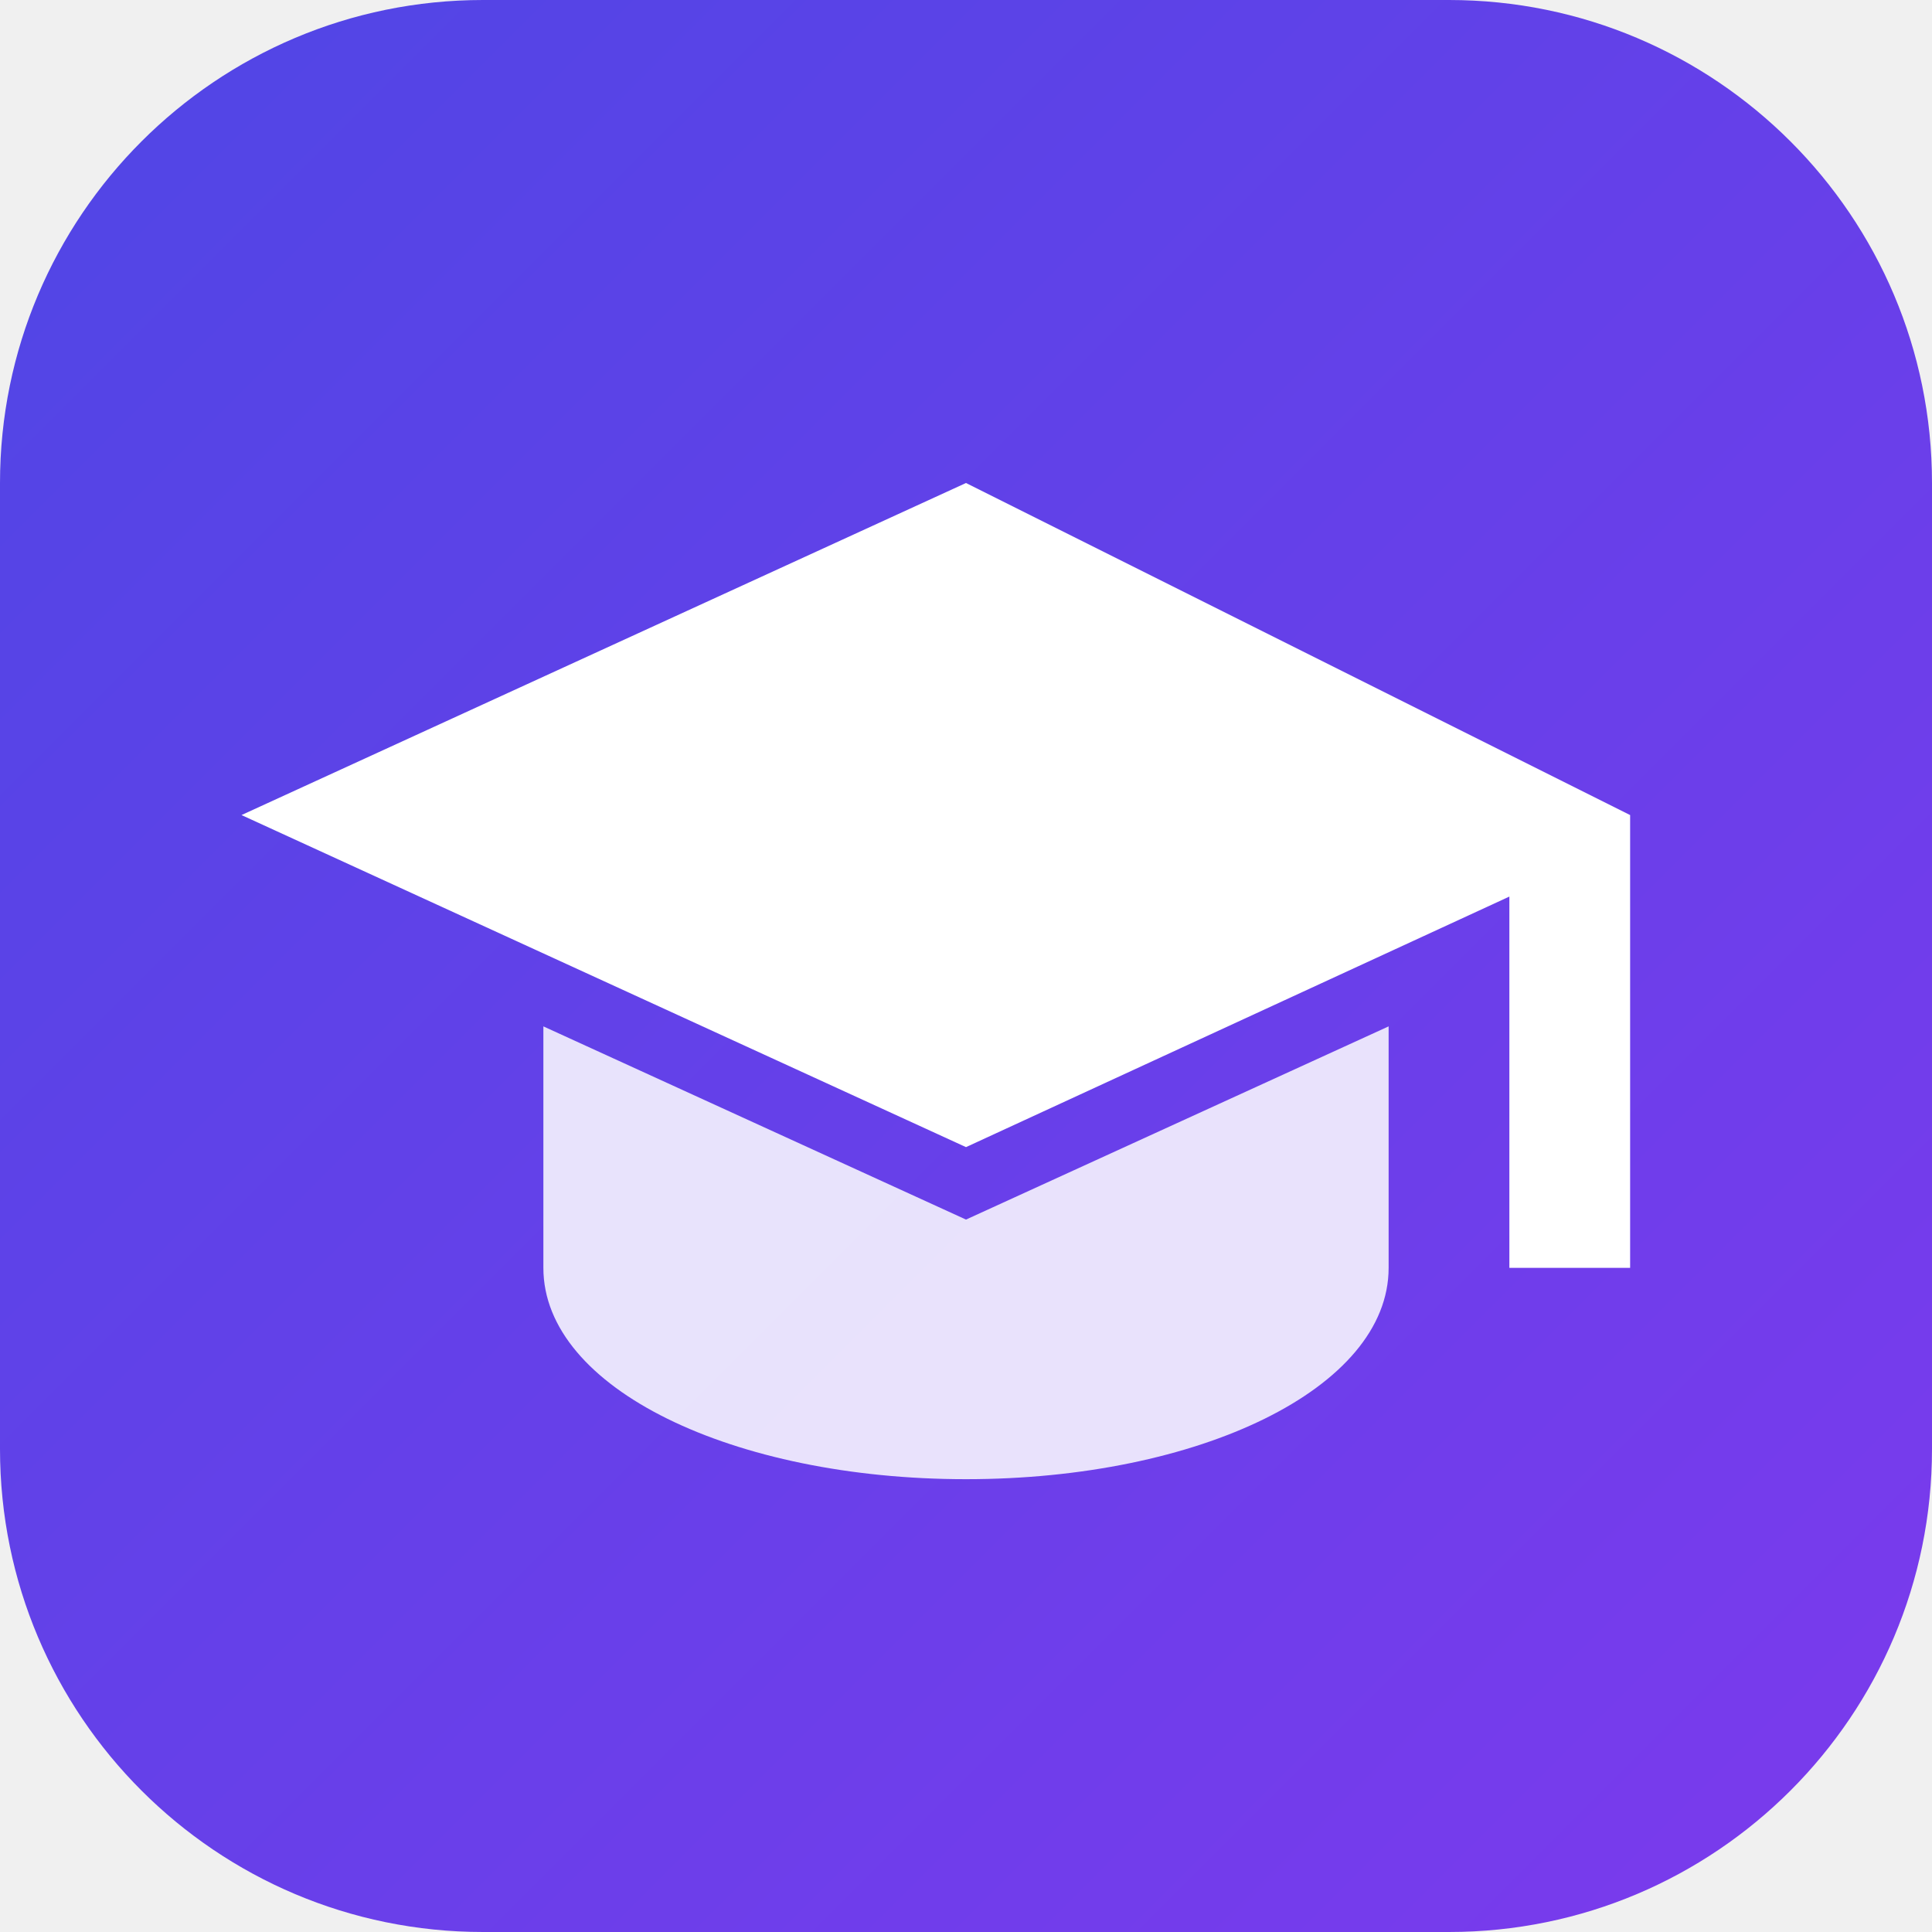
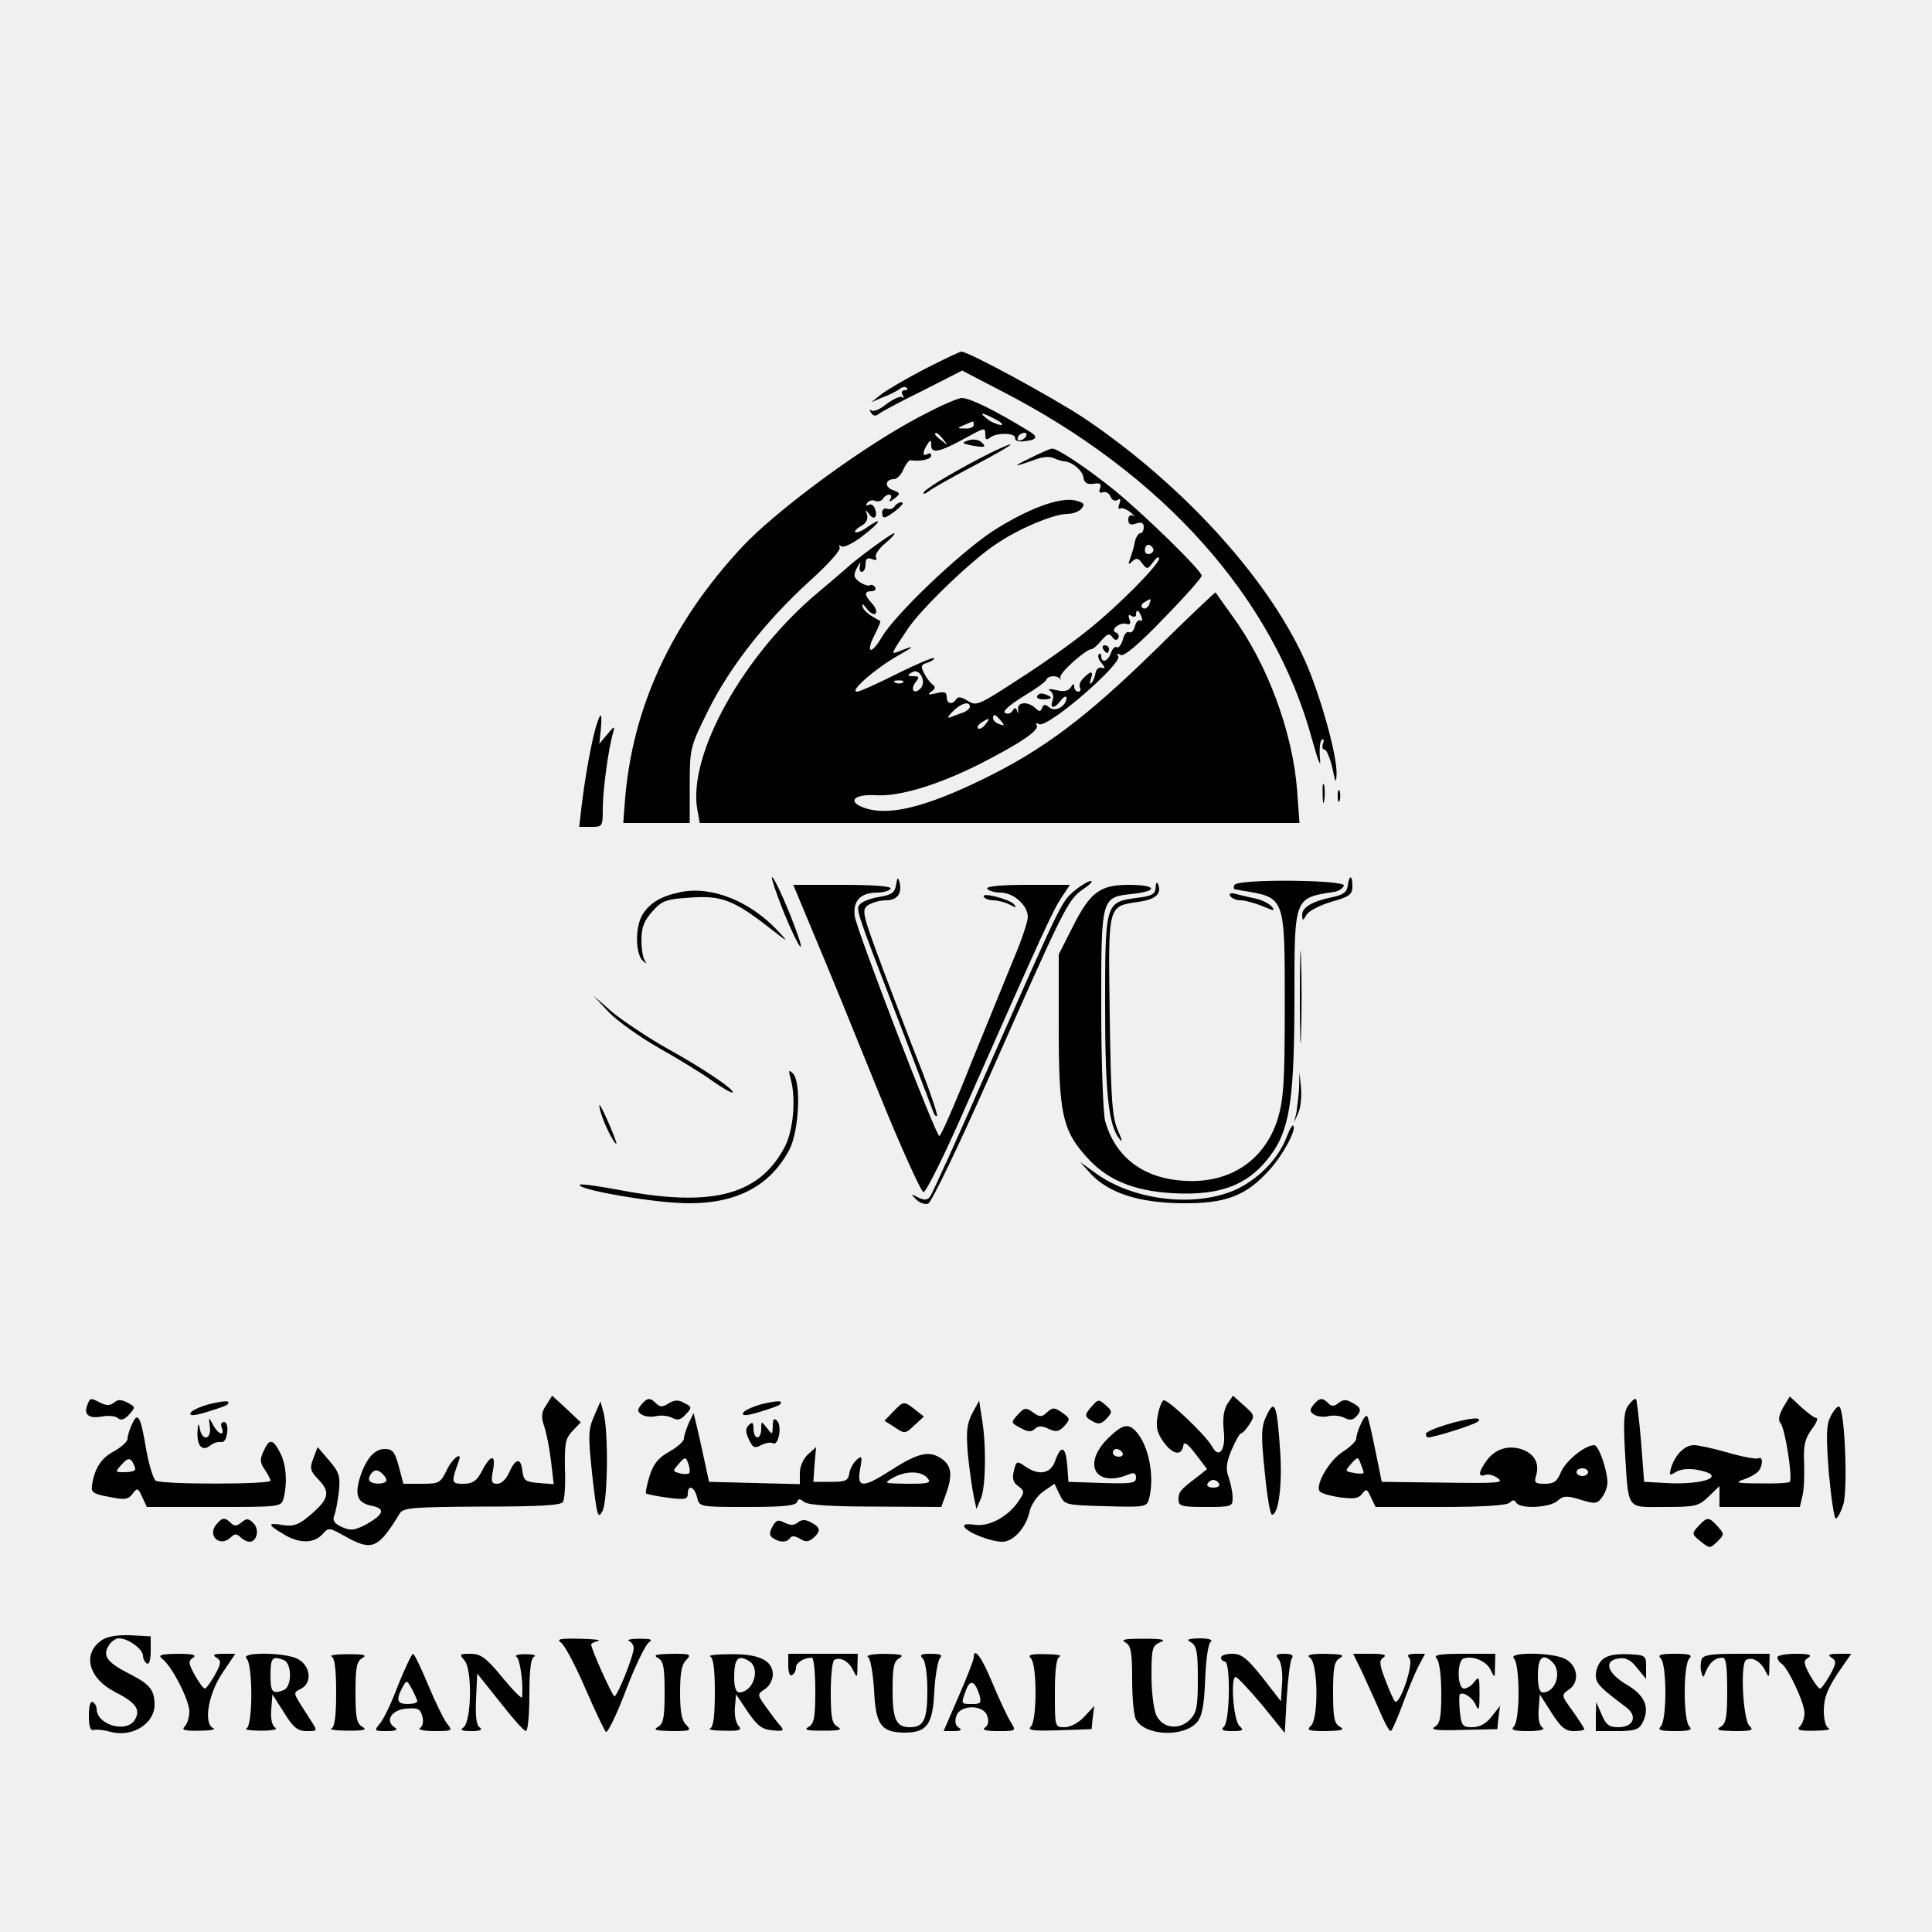
- <svg xmlns="http://www.w3.org/2000/svg" viewBox="0 0 64 64">
-   <defs>
-     <linearGradient id="g" x1="0" y1="0" x2="1" y2="1">
-       <stop offset="0" stop-color="#4f46e5" />
-       <stop offset="1" stop-color="#7c3aed" />
-     </linearGradient>
-   </defs>
-   <rect width="64" height="64" rx="16" fill="url(#g)" />
-   <path d="M32 16 8 27l24 11 18-8.3V42h4V27z" fill="#fff" />
-   <path d="M18 34v8c0 4 6.3 7 14 7s14-3 14-7v-8l-14 6.4z" fill="#fff" opacity=".85" />
+ <svg xmlns="http://www.w3.org/2000/svg" version="1.0" width="500pt" height="500pt" viewBox="0 0 500 500" preserveAspectRatio="xMidYMid meet">
+   <g transform="translate(0,500) scale(0.1,-0.1)" fill="#000000" stroke="none">
+     <path d="M2393 4045 c-48 -25 -99 -55 -113 -66 l-25 -20 30 13 c17 6 36 16 43 21 7 6 15 7 19 3 3 -3 1 -6 -6 -6 -7 0 -9 -5 -5 -12 4 -7 4 -10 -1 -6 -4 4 -22 -4 -40 -17 -17 -14 -35 -22 -40 -17 -5 4 -5 1 -1 -6 5 -8 12 -10 19 -4 7 6 58 33 115 61 l102 52 98 -51 c422 -216 709 -538 808 -905 16 -57 23 -74 20 -48 -2 24 0 45 5 49 5 3 6 -2 3 -10 -3 -9 -2 -16 4 -16 5 0 14 -21 20 -47 8 -39 10 -42 11 -17 2 45 -37 187 -75 279 -92 217 -318 468 -580 644 -79 52 -297 171 -316 171 -4 0 -46 -20 -95 -45z" />
+     <path d="M2348 3904 c-147 -83 -344 -231 -426 -318 -185 -198 -287 -419 -305 -663 l-4 -53 86 0 86 0 0 98 c0 95 1 99 47 192 56 113 148 231 263 336 47 42 82 81 78 87 -3 6 -1 7 5 3 6 -4 32 9 57 29 46 35 51 50 7 19 -13 -9 -26 -14 -29 -11 -2 3 5 10 16 16 13 7 18 18 15 29 -5 14 -4 14 5 2 12 -18 24 -9 15 14 -3 9 -11 13 -17 9 -6 -3 -7 -1 -3 5 4 6 13 9 20 6 8 -3 17 -1 21 5 3 6 11 11 16 11 6 0 7 -6 3 -12 -5 -8 -1 -7 10 1 17 14 17 15 -4 23 -22 8 -19 28 4 28 7 0 18 11 24 25 6 14 15 25 19 24 24 -4 53 2 53 12 0 5 -4 7 -10 4 -13 -8 -13 5 0 25 8 13 10 12 10 -3 0 -22 22 -17 88 19 51 28 52 29 52 8 0 -12 3 -14 13 -6 16 13 67 12 64 -2 -1 -6 9 -10 22 -8 34 3 39 11 16 25 -93 57 -154 86 -175 87 -14 0 -78 -30 -142 -66z m228 11 c16 -8 22 -15 14 -15 -8 1 -24 7 -34 15 -25 19 -16 19 20 0z m-56 -15 c0 -5 -10 -10 -22 -9 -22 0 -22 1 -3 9 11 5 21 9 23 9 1 1 2 -3 2 -9z m-79 -37 c13 -16 12 -17 -3 -4 -10 7 -18 15 -18 17 0 8 8 3 21 -13z m214 7 c-3 -5 -11 -10 -16 -10 -6 0 -7 5 -4 10 3 6 11 10 16 10 6 0 7 -4 4 -10z" />
+     <path d="M2505 3860 c-17 -6 -15 -8 10 -13 35 -6 40 -4 23 10 -7 6 -22 7 -33 3z" />
+     <path d="M2536 3814 c-82 -43 -146 -82 -146 -90 0 -4 6 -1 14 5 7 6 60 36 117 66 57 30 100 55 94 55 -5 0 -41 -16 -79 -36z" />
+     <path d="M2665 3814 c-48 -23 -43 -24 18 -2 15 6 35 7 45 2 9 -4 22 -8 27 -8 21 -2 46 -23 49 -42 2 -14 10 -18 26 -16 17 3 21 0 17 -12 -4 -10 -1 -13 7 -10 7 3 16 -2 20 -11 3 -9 11 -13 18 -9 8 5 9 2 5 -10 -4 -9 -3 -15 2 -12 4 3 17 -2 27 -10 10 -9 13 -13 7 -9 -8 4 -13 0 -13 -10 0 -12 6 -15 20 -10 14 5 20 2 20 -9 0 -9 -4 -16 -9 -16 -5 0 -11 -10 -14 -22 -2 -13 -8 -32 -12 -43 -6 -16 -5 -18 5 -8 11 10 16 9 26 -5 12 -16 14 -16 28 3 8 11 15 16 16 10 0 -16 -107 -124 -185 -186 -38 -31 -119 -89 -179 -127 -103 -67 -109 -70 -131 -56 -16 10 -25 12 -30 5 -10 -16 -25 -13 -25 5 0 13 -6 15 -27 10 -21 -5 -24 -4 -13 4 10 7 12 12 4 18 -6 4 -16 17 -22 29 -10 19 -9 23 9 28 11 4 18 9 16 12 -3 2 -46 -16 -96 -41 -50 -25 -96 -46 -103 -46 -21 0 44 57 102 91 50 28 51 31 3 12 -18 -7 -17 -5 28 62 35 51 160 172 224 215 59 41 150 79 186 80 15 0 32 6 38 14 10 12 6 15 -17 21 -42 9 -127 -24 -215 -81 -89 -60 -250 -214 -285 -273 -29 -49 -43 -41 -17 9 9 18 15 33 13 33 -27 14 -43 26 -46 38 -2 8 3 5 11 -6 8 -11 19 -17 23 -13 4 5 0 16 -9 26 -21 23 -21 32 -1 32 8 0 12 5 9 10 -4 6 -10 8 -14 5 -5 -2 -16 2 -27 9 -15 12 -16 17 -6 37 7 13 10 16 8 7 -3 -10 -1 -18 4 -18 6 0 10 9 10 20 0 14 5 18 17 13 10 -4 14 -2 10 4 -4 6 7 23 24 37 17 14 27 26 23 26 -7 0 -100 -68 -125 -92 -8 -7 -38 -33 -68 -58 -196 -162 -343 -425 -316 -567 l6 -33 776 0 776 0 -6 84 c-12 153 -77 329 -170 455 -22 31 -41 57 -41 58 -1 1 -72 -66 -157 -150 -177 -173 -287 -256 -444 -333 -154 -75 -248 -97 -310 -74 -43 16 -25 35 31 32 61 -4 160 26 268 80 104 53 157 88 149 101 -3 6 -1 7 6 3 20 -13 217 157 205 176 -5 7 -2 8 6 3 8 -5 45 25 111 94 55 56 99 106 99 111 0 13 -143 153 -223 219 -74 60 -151 111 -164 110 -5 0 -30 -11 -58 -25z m319 -233 c3 -5 0 -11 -7 -14 -8 -3 -14 1 -14 9 0 16 13 19 21 5z m-10 -146 c-4 -8 -11 -12 -16 -9 -6 4 -5 10 3 15 19 12 19 11 13 -6z m-20 -31 c3 -8 2 -13 -3 -10 -5 3 -11 -4 -14 -15 -3 -12 -10 -18 -15 -15 -6 3 -13 -6 -16 -19 -4 -14 -11 -23 -16 -20 -5 3 -11 -4 -15 -15 -7 -21 -25 -28 -25 -8 0 6 -3 8 -6 5 -4 -4 -1 -14 6 -22 11 -13 11 -16 1 -13 -8 2 -15 -5 -16 -15 -2 -11 -7 -22 -11 -25 -4 -4 -4 1 -1 11 8 21 0 22 -19 2 -9 -8 -12 -19 -9 -25 3 -5 1 -10 -4 -10 -6 0 -11 6 -11 13 0 9 -3 8 -9 -2 -6 -9 -18 -12 -37 -7 -18 4 -24 3 -16 -2 7 -5 10 -16 6 -25 -8 -22 5 -22 22 1 7 9 14 12 14 6 0 -21 -29 -38 -44 -25 -11 9 -15 9 -19 -1 -4 -10 -7 -11 -18 0 -20 18 -48 15 -44 -5 1 -10 0 -12 -2 -4 -4 11 -7 11 -13 1 -4 -7 -13 -9 -19 -5 -7 4 11 20 46 42 32 19 60 39 61 44 4 11 29 12 35 2 2 -5 2 -3 1 4 -3 11 66 73 81 73 4 0 15 10 26 23 15 17 20 19 28 8 5 -8 11 -9 15 -3 3 6 0 13 -6 15 -17 7 12 29 29 22 8 -2 10 2 6 12 -4 11 -2 14 5 9 7 -4 12 -2 12 3 0 16 7 13 14 -5z m-572 -186 c-17 -17 -27 -2 -12 17 10 12 9 15 -6 15 -16 0 -17 2 -4 10 20 13 39 -25 22 -42z m-45 16 c-3 -3 -12 -4 -19 -1 -8 3 -5 6 6 6 11 1 17 -2 13 -5z m173 -63 c0 -5 -8 -11 -17 -15 -10 -3 -25 -9 -33 -12 -9 -4 -8 1 5 14 21 22 45 29 45 13z m80 -36 c11 -13 10 -14 -4 -9 -9 3 -16 10 -16 15 0 13 6 11 20 -6z m-40 -10 c-7 -9 -15 -13 -19 -10 -3 3 1 10 9 15 21 14 24 12 10 -5z" />
+     <path d="M2855 3320 c3 -5 8 -10 11 -10 2 0 4 5 4 10 0 6 -5 10 -11 10 -5 0 -7 -4 -4 -10z" />
+     <path d="M2685 3200 c-4 -6 3 -10 14 -10 25 0 27 6 6 13 -8 4 -17 2 -20 -3z" />
+     <path d="M2315 3689 c-4 -6 -13 -8 -19 -6 -7 3 -13 -1 -13 -9 0 -19 7 -17 37 6 14 11 20 20 13 20 -6 0 -15 -5 -18 -11z" />
+     <path d="M1540 3111 c-12 -46 -26 -124 -35 -198 l-6 -53 31 0 c29 0 30 1 30 48 0 47 15 158 27 197 5 17 2 16 -15 -5 l-21 -25 4 38 c4 48 -1 47 -15 -2z" />
+     <path d="M3423 2945 c0 -22 2 -30 4 -17 2 12 2 30 0 40 -3 9 -5 -1 -4 -23z" />
+     <path d="M3462 2940 c0 -14 2 -19 5 -12 2 6 2 18 0 25 -3 6 -5 1 -5 -13z" />
+     <path d="M2028 2640 c20 -49 40 -90 44 -90 4 0 -10 40 -30 90 -20 49 -40 90 -44 90 -3 0 10 -40 30 -90z" />
+     <path d="M2319 2710 c-3 -20 -12 -26 -42 -31 -21 -3 -43 -11 -50 -18 -13 -13 -16 -5 98 -301 45 -118 85 -224 89 -234 3 -10 8 -17 11 -14 2 2 -14 51 -36 109 -23 57 -68 176 -101 263 -56 150 -59 161 -42 173 10 7 31 13 46 13 30 0 43 17 36 47 -4 14 -6 12 -9 -7z" />
+     <path d="M3488 2708 c-2 -17 -12 -24 -41 -30 -52 -11 -77 -26 -77 -46 1 -16 1 -16 11 0 5 10 34 25 64 34 47 13 55 19 55 40 0 30 -8 31 -12 2z" />
+     <path d="M2781 2695 c-35 -30 -32 -25 -222 -455 -78 -179 -147 -331 -152 -337 -7 -9 -14 -10 -31 -2 -19 10 -20 10 -5 -5 8 -9 23 -14 31 -11 9 4 78 147 158 328 193 436 203 458 242 485 18 12 28 22 21 22 -6 0 -25 -11 -42 -25z" />
+     <path d="M2991 2704 c-1 -18 -9 -23 -51 -28 -79 -11 -80 -13 -80 -278 0 -227 9 -309 36 -344 10 -13 9 -7 -3 21 -15 33 -18 82 -21 296 -4 290 -6 283 74 295 45 6 61 21 51 46 -3 7 -6 3 -6 -8z" />
+     <path d="M3195 2710 c-3 -5 -3 -11 2 -12 4 0 13 -2 18 -3 111 -18 110 -14 110 -294 0 -201 -3 -245 -18 -296 -36 -115 -135 -175 -263 -159 -94 11 -160 66 -184 153 -5 20 -10 151 -10 292 0 292 -1 287 85 296 65 8 56 23 -14 23 -75 0 -100 -19 -146 -111 l-35 -69 0 -188 c0 -220 9 -266 70 -334 53 -61 122 -90 225 -96 130 -7 203 24 261 109 43 65 54 147 54 403 0 255 -1 252 104 268 11 2 21 9 24 16 5 15 -273 18 -283 2z" />
+     <path d="M2108 2578 c31 -73 104 -252 163 -398 59 -146 113 -265 119 -265 7 0 57 101 111 225 200 452 224 504 246 537 l22 33 -110 0 c-71 0 -108 -4 -104 -10 3 -5 19 -10 34 -10 34 0 71 -33 71 -63 0 -12 -16 -60 -36 -107 -19 -47 -69 -169 -111 -272 -41 -104 -78 -188 -82 -188 -9 0 -213 530 -219 569 -5 40 15 61 59 61 15 0 31 5 34 10 4 6 -39 10 -123 10 l-129 0 55 -132z" />
+     <path d="M1760 2691 c-48 -10 -77 -27 -96 -56 -21 -32 -20 -104 0 -122 9 -7 11 -8 6 -1 -6 7 -10 31 -10 55 0 33 7 50 28 74 25 28 35 32 98 36 80 6 113 -6 205 -78 50 -39 52 -40 22 -8 -73 78 -173 117 -253 100z" />
+     <path d="M2546 2679 c3 -5 14 -9 25 -9 11 0 30 -5 42 -11 17 -9 19 -9 11 1 -14 14 -86 32 -78 19z" />
+     <path d="M3184 2681 c4 -6 16 -11 27 -11 11 0 36 -7 56 -15 30 -13 34 -13 24 -1 -7 8 -27 18 -44 21 -18 4 -40 9 -51 12 -12 3 -16 1 -12 -6z" />
+     <path d="M3364 2420 c0 -107 2 -151 3 -97 2 53 2 141 0 195 -1 53 -3 9 -3 -98z" />
+     <path d="M1575 2381 c22 -23 81 -65 130 -93 50 -28 112 -66 138 -85 27 -19 51 -33 53 -30 6 6 -74 61 -172 115 -49 28 -112 70 -140 93 l-49 43 40 -43z" />
+     <path d="M2047 2205 c13 -50 6 -129 -15 -171 -65 -126 -186 -159 -422 -115 -58 11 -107 18 -109 15 -13 -12 200 -49 284 -48 123 0 209 46 258 139 25 48 31 175 9 197 -11 11 -12 8 -5 -17z" />
+     <path d="M3362 2185 c-1 -22 -5 -51 -7 -65 l-6 -25 11 25 c6 13 9 42 7 65 l-4 40 -1 -40z" />
+     <path d="M1555 2120 c9 -30 34 -80 40 -80 4 0 -35 92 -43 100 -2 3 -1 -6 3 -20z" />
+     <path d="M3332 2063 c-20 -57 -70 -110 -128 -139 -103 -50 -266 -33 -366 38 l-43 31 29 -32 c47 -49 124 -74 236 -75 112 -1 165 19 225 86 35 38 71 105 62 115 -3 2 -9 -9 -15 -24z" />
+     <path d="M1414 1364 c-13 -19 -14 -30 -6 -54 6 -17 14 -57 18 -91 l7 -60 -39 3 c-34 3 -39 6 -42 31 -4 35 -17 34 -34 -3 -7 -17 -20 -30 -31 -30 -15 0 -17 5 -11 36 8 43 -7 40 -31 -7 -12 -22 -22 -29 -46 -29 -31 0 -32 3 -12 58 11 28 -16 9 -31 -23 -16 -33 -20 -35 -64 -35 l-48 0 -12 45 c-10 38 -16 45 -37 45 -27 0 -50 -28 -65 -79 -12 -43 -3 -61 32 -68 36 -7 32 -22 -14 -48 -31 -16 -40 -17 -63 -7 -20 9 -25 17 -20 30 4 9 9 37 12 62 4 39 1 50 -25 80 l-30 35 -11 -29 c-10 -26 -9 -32 15 -57 30 -32 25 -50 -28 -94 -25 -21 -39 -26 -65 -22 -41 7 -42 2 0 -23 40 -25 79 -25 101 -1 17 19 18 18 61 -6 68 -38 84 -31 140 61 9 14 36 16 212 17 146 0 205 3 210 12 4 7 7 46 5 86 -1 64 1 78 19 97 l22 23 -37 35 -37 34 -15 -24z m-414 -195 c0 -10 -34 -12 -43 -2 -4 3 -2 12 4 20 9 10 15 10 25 2 8 -6 14 -15 14 -20z" />
+     <path d="M3176 1366 c-9 -15 -12 -37 -9 -68 6 -50 -12 -75 -30 -42 -16 30 -117 125 -126 120 -5 -3 -12 -22 -15 -41 -5 -27 -2 -42 14 -65 24 -34 47 -39 52 -13 2 14 10 9 33 -21 l29 -38 -24 -19 c-46 -35 -50 -40 -50 -59 0 -18 7 -20 70 -20 68 0 70 1 70 24 0 14 -5 37 -10 52 -8 21 -7 37 7 71 10 23 21 43 24 43 4 0 14 11 22 23 15 23 14 25 -13 49 l-29 26 -15 -22z m-21 -206 c3 -5 -3 -10 -15 -10 -12 0 -18 5 -15 10 3 6 10 10 15 10 5 0 12 -4 15 -10z" />
+     <path d="M4615 1358 c-11 -20 -14 -33 -7 -41 12 -14 32 -144 24 -152 -3 -3 -37 -5 -76 -4 -63 0 -68 2 -41 11 17 6 33 16 37 22 11 15 10 38 -1 32 -4 -3 -39 3 -77 14 -38 11 -78 20 -90 20 -24 0 -48 -24 -59 -58 -6 -21 -5 -22 13 -11 12 7 33 9 55 5 80 -15 19 -40 -83 -34 l-55 3 -8 105 c-5 58 -11 107 -13 109 -2 3 -11 -4 -19 -15 -12 -15 -14 -38 -10 -114 10 -162 2 -150 103 -150 80 0 88 2 114 27 l28 27 0 -27 0 -27 104 0 104 0 7 30 c4 16 5 54 4 85 -2 44 2 61 19 85 13 17 18 30 13 30 -5 0 -22 13 -39 28 l-30 28 -17 -28z" />
+     <path d="M226 1364 c-10 -25 4 -36 37 -30 16 3 35 2 42 -4 8 -7 17 -4 29 9 17 19 17 20 -4 31 -16 8 -25 9 -35 0 -10 -8 -19 -8 -34 -1 -26 14 -28 14 -35 -5z" />
+     <path d="M541 1366 c-25 -7 -46 -17 -48 -23 -3 -8 10 -7 43 3 26 8 50 16 52 19 11 11 -5 11 -47 1z" />
+     <path d="M1659 1364 c-10 -13 -10 -17 2 -25 8 -5 24 -7 37 -4 12 3 31 1 41 -4 14 -8 23 -6 36 9 16 17 16 19 -4 29 -15 9 -26 8 -41 -1 -15 -10 -22 -10 -32 0 -16 16 -23 15 -39 -4z" />
+     <path d="M1971 1366 c-25 -7 -46 -17 -48 -23 -3 -8 10 -7 43 3 26 8 50 16 52 19 11 11 -5 11 -47 1z" />
+     <path d="M2827 1362 c-22 -24 -21 -29 2 -41 14 -8 22 -6 35 8 15 16 15 19 -2 34 -18 16 -20 16 -35 -1z" />
+     <path d="M3399 1364 c-10 -13 -10 -17 2 -25 8 -5 24 -7 37 -4 12 3 31 1 41 -4 12 -7 22 -6 29 1 17 17 15 26 -9 38 -15 9 -24 8 -35 -1 -11 -9 -18 -9 -26 -1 -16 16 -23 15 -39 -4z" />
+     <path d="M1537 1334 c-15 -35 -15 -50 -4 -154 12 -103 14 -113 26 -91 14 25 16 205 3 255 l-8 29 -17 -39z" />
+     <path d="M2311 1346 l-22 -23 27 -17 c25 -17 27 -17 50 5 l25 23 -23 18 c-29 23 -30 22 -57 -6z" />
+     <path d="M2516 1342 c-14 -28 -16 -47 -11 -107 4 -40 11 -88 15 -107 l7 -33 12 28 c12 31 14 137 2 207 l-7 45 -18 -33z" />
+     <path d="M3278 1337 c-14 -29 -15 -48 -5 -145 6 -62 14 -112 19 -112 17 0 27 79 21 165 -8 120 -14 136 -35 92z" />
+     <path d="M2635 1340 c-20 -22 -20 -22 11 -38 15 -8 24 -8 32 0 8 8 18 9 36 0 20 -9 27 -7 41 8 15 17 15 19 -6 34 -20 14 -25 14 -39 1 -14 -13 -19 -13 -37 0 -18 13 -22 12 -38 -5z" />
+     <path d="M4737 1333 c-11 -22 -11 -52 -4 -145 6 -65 14 -118 18 -118 4 0 13 16 19 35 13 39 4 255 -11 255 -5 0 -15 -12 -22 -27z" />
+     <path d="M342 1315 c-7 -14 -12 -32 -12 -39 0 -7 -16 -21 -35 -32 -33 -17 -51 -45 -57 -89 -3 -17 5 -22 45 -29 40 -8 49 -7 60 8 12 16 14 16 25 -8 l12 -26 174 0 c172 0 174 0 180 23 10 39 7 87 -9 117 -19 37 -28 38 -43 4 -10 -20 -9 -30 3 -47 8 -12 15 -25 15 -29 0 -10 -281 -10 -297 0 -6 4 -17 39 -24 77 -15 90 -22 103 -37 70z m8 -117 c0 -5 -12 -8 -27 -8 -26 0 -26 0 -8 20 14 16 20 17 27 8 4 -7 8 -16 8 -20z" />
+     <path d="M1782 1316 c-6 -15 -12 -32 -12 -39 0 -7 -17 -22 -38 -34 -29 -16 -41 -32 -51 -63 -7 -23 -11 -43 -9 -45 2 -2 27 -7 56 -11 44 -6 52 -4 52 10 0 25 17 19 24 -9 6 -25 6 -25 130 -25 91 0 125 3 129 13 3 9 7 9 18 0 10 -8 69 -12 185 -12 l170 -1 12 33 c18 50 15 75 -13 93 -31 21 -61 13 -131 -32 -72 -46 -87 -45 -78 4 6 33 5 36 -9 24 -9 -8 -17 -23 -19 -35 -3 -19 -9 -22 -48 -22 l-45 0 3 45 4 45 -21 -19 c-12 -11 -21 -31 -21 -48 l0 -29 -117 3 -118 3 -13 60 c-7 33 -16 73 -20 89 l-7 29 -13 -27z m2 -128 c-2 -3 -13 -4 -24 -1 -20 5 -20 6 -3 25 16 18 18 18 24 1 4 -10 5 -21 3 -25z m616 -13 c11 -13 4 -15 -51 -15 -61 1 -63 1 -39 15 33 19 74 19 90 0z" />
+     <path d="M3522 1315 c-7 -14 -12 -31 -12 -38 0 -7 -16 -22 -36 -35 -34 -22 -70 -84 -59 -101 2 -5 26 -12 52 -16 37 -5 49 -3 58 9 11 14 13 13 23 -9 l12 -25 168 0 c108 0 172 4 179 11 8 8 13 8 17 0 11 -17 87 -13 107 5 15 13 23 14 59 3 38 -12 44 -11 56 6 8 10 14 28 14 38 0 33 -23 97 -34 97 -24 0 -73 -40 -86 -69 -10 -25 -18 -31 -42 -31 -25 0 -28 3 -23 20 10 32 -3 57 -36 69 -36 12 -71 1 -93 -31 -20 -28 -21 -42 -2 -35 8 3 22 -1 33 -9 16 -12 -2 -13 -142 -11 l-159 2 -17 83 c-9 45 -18 85 -21 87 -3 3 -10 -6 -16 -20z m7 -126 c1 -3 -10 -4 -24 -1 -25 4 -25 5 -8 24 16 18 18 18 24 1 4 -10 8 -21 8 -24z m581 1 c0 -5 -7 -10 -15 -10 -8 0 -15 5 -15 10 0 6 7 10 15 10 8 0 15 -4 15 -10z" />
+     <path d="M543 1308 c5 -34 -20 -39 -26 -5 -3 16 -5 14 -6 -10 -1 -36 13 -50 33 -34 8 7 20 10 27 9 9 -2 15 8 17 25 2 16 -2 27 -8 27 -7 0 -10 -7 -6 -15 9 -24 -10 -17 -23 8 -11 21 -11 21 -8 -5z" />
+     <path d="M2000 1310 c-1 -24 -1 -24 -15 -6 -15 19 -15 19 -15 -2 0 -12 -4 -22 -10 -22 -5 0 -10 10 -10 22 0 17 -3 19 -12 10 -9 -9 -9 -18 0 -37 10 -22 15 -24 32 -15 11 6 25 8 30 5 14 -9 25 44 11 58 -8 8 -11 5 -11 -13z" />
+     <path d="M3743 1313 c-29 -9 -53 -19 -53 -24 0 -5 3 -9 6 -9 16 0 120 33 129 41 14 13 -22 10 -82 -8z" />
+     <path d="M2872 1282 c-74 -69 -39 -135 51 -97 12 5 17 2 17 -9 0 -15 -12 -16 -87 -14 l-88 3 -3 43 c-4 49 -16 54 -31 12 -11 -34 -42 -40 -78 -15 -21 15 -23 14 -29 -11 -5 -20 -2 -31 11 -40 17 -13 17 -15 1 -39 -27 -40 -76 -67 -114 -61 -21 3 -30 1 -26 -6 9 -15 69 -38 98 -38 29 0 62 37 71 80 4 16 19 39 35 50 l29 20 13 -27 c13 -28 14 -28 119 -31 104 -3 107 -2 113 20 14 55 0 134 -32 171 -21 24 -35 22 -70 -11z m33 -42 c3 -5 -1 -10 -9 -10 -9 0 -16 5 -16 10 0 6 4 10 9 10 6 0 13 -4 16 -10z" />
+     <path d="M560 1055 c-25 -30 10 -61 38 -33 9 9 15 9 24 0 7 -7 17 -12 24 -12 19 0 26 32 10 48 -13 13 -18 13 -31 2 -12 -10 -19 -10 -27 -2 -16 16 -23 15 -38 -3z" />
+     <path d="M1999 1049 c-9 -17 -8 -23 2 -30 19 -12 36 -11 44 1 4 6 13 5 25 -2 14 -9 22 -9 34 1 21 18 20 28 -5 41 -15 8 -24 8 -34 0 -10 -8 -19 -8 -34 -1 -17 9 -22 8 -32 -10z" />
+     <path d="M4395 1050 c-17 -19 -17 -20 6 -39 24 -19 24 -19 43 -1 19 19 19 20 1 40 -23 25 -27 25 -50 0z" />
+     <path d="M263 755 c-51 -35 -34 -99 35 -134 53 -27 66 -45 52 -70 -20 -38 -100 -16 -100 27 0 6 -4 14 -10 17 -6 4 -10 -10 -10 -35 0 -29 4 -40 13 -37 6 2 26 0 43 -5 55 -15 113 20 114 69 0 38 -11 53 -59 78 -62 31 -76 48 -61 74 6 12 19 21 28 21 24 0 62 -28 62 -45 0 -8 5 -17 10 -20 6 -4 10 9 10 32 l0 38 -53 3 c-34 1 -60 -3 -74 -13z" />
+     <path d="M1453 748 c9 -7 37 -60 62 -118 25 -58 49 -108 53 -112 4 -4 28 44 52 108 24 63 51 119 60 124 11 7 3 9 -25 9 -22 0 -34 -3 -27 -6 6 -2 12 -11 12 -18 0 -20 -42 -125 -50 -125 -5 0 -60 122 -60 134 0 3 8 7 18 9 9 3 -12 5 -47 6 -54 1 -62 -1 -48 -11z" />
+     <path d="M2913 749 c14 -8 17 -25 17 -95 0 -47 4 -94 10 -104 22 -42 122 -47 157 -8 14 16 19 41 22 112 2 53 8 94 15 98 6 4 -7 8 -29 8 -32 -1 -36 -3 -22 -11 14 -8 17 -25 17 -94 0 -72 -3 -88 -21 -106 -27 -27 -70 -22 -86 11 -7 14 -13 60 -13 103 0 71 2 78 23 87 16 6 6 9 -43 9 -49 0 -61 -2 -47 -10z" />
+     <path d="M420 707 c25 -19 70 -107 70 -136 0 -15 -5 -32 -12 -39 -9 -9 -1 -12 38 -11 27 0 43 3 37 6 -27 10 -15 86 21 141 l35 52 -32 0 c-24 0 -28 -3 -17 -10 13 -8 13 -14 -4 -45 -11 -19 -22 -35 -26 -35 -4 0 -15 16 -26 35 -17 31 -17 37 -4 45 10 7 -2 10 -40 10 -45 -1 -52 -3 -40 -13z" />
+     <path d="M638 708 c17 -17 16 -175 0 -181 -7 -3 10 -6 37 -6 30 0 45 3 37 8 -8 5 -12 23 -10 47 l3 39 30 -47 c24 -39 35 -48 59 -48 28 0 28 0 12 25 -52 81 -49 72 -26 85 29 16 23 60 -10 77 -34 17 -149 18 -132 1z m96 -4 c22 -8 22 -70 0 -78 -29 -11 -34 -6 -34 39 0 45 5 50 34 39z" />
+     <path d="M858 713 c8 -3 12 -32 12 -93 0 -61 -4 -90 -12 -93 -7 -3 12 -6 42 -6 42 0 51 2 38 10 -15 8 -18 24 -18 89 0 65 3 81 18 89 13 8 4 10 -38 10 -30 0 -49 -3 -42 -6z" />
+     <path d="M1030 638 c-17 -46 -39 -91 -48 -100 -14 -17 -13 -18 19 -18 23 0 30 3 21 9 -27 17 -9 46 29 49 31 3 37 -1 42 -20 4 -13 1 -26 -6 -30 -7 -4 10 -8 37 -8 46 0 48 1 34 18 -8 9 -30 54 -49 99 -19 46 -37 83 -40 83 -3 0 -21 -37 -39 -82z m50 -40 c0 -5 -11 -8 -25 -8 -27 0 -31 10 -14 42 11 21 12 21 25 -3 7 -13 13 -27 14 -31z" />
+     <path d="M1202 703 c21 -24 18 -160 -3 -174 -10 -6 -3 -9 21 -9 22 0 30 3 22 9 -9 5 -12 28 -10 74 l3 66 59 -74 c32 -41 62 -75 67 -75 5 0 9 42 9 94 0 66 4 96 13 99 6 3 -4 6 -23 6 -19 0 -30 -3 -23 -7 9 -6 18 -71 14 -105 -1 -4 -24 19 -51 52 -42 51 -56 61 -82 61 -29 0 -30 -1 -16 -17z" />
+     <path d="M1703 709 c14 -8 17 -24 17 -89 0 -65 -3 -81 -17 -89 -14 -8 -6 -10 35 -11 49 0 52 1 38 16 -12 11 -16 35 -16 84 0 49 4 73 16 84 14 15 11 16 -38 16 -41 -1 -49 -3 -35 -11z" />
+     <path d="M1838 713 c8 -3 12 -32 12 -93 0 -61 -4 -90 -12 -93 -7 -3 9 -6 36 -6 41 -1 47 1 37 13 -7 8 -11 30 -9 48 l3 33 30 -45 c25 -36 37 -46 64 -48 27 -3 31 -1 22 10 -7 7 -23 29 -37 48 -25 35 -25 35 -4 49 11 7 20 24 20 37 0 37 -36 54 -110 53 -36 0 -59 -3 -52 -6z m101 -12 c30 -19 11 -80 -26 -81 -8 0 -13 14 -13 38 0 50 10 61 39 43z" />
+     <path d="M2040 689 c0 -17 4 -28 10 -24 6 3 10 12 10 20 0 12 21 25 41 25 5 0 9 -38 9 -85 0 -69 -3 -86 -17 -94 -14 -8 -5 -10 37 -10 42 0 51 2 38 10 -15 8 -18 24 -18 89 0 43 4 81 9 84 15 9 38 -3 49 -27 10 -20 11 -20 11 11 l1 32 -90 0 -90 0 0 -31z" />
+     <path d="M2246 712 c7 -4 13 -42 16 -84 4 -92 18 -111 78 -112 59 0 74 20 78 107 2 39 9 78 14 85 8 9 3 12 -23 12 -26 0 -30 -3 -21 -12 7 -7 12 -41 12 -83 0 -75 -9 -95 -45 -95 -36 0 -45 20 -45 97 0 58 3 74 18 82 13 8 4 10 -38 11 -30 0 -50 -4 -44 -8z" />
+     <path d="M2520 710 c0 -5 -17 -50 -39 -100 l-39 -90 27 0 c18 0 22 3 12 9 -8 5 -11 16 -6 30 9 30 71 30 80 0 5 -14 2 -25 -6 -30 -9 -6 3 -9 34 -9 47 0 47 0 33 23 -8 12 -29 57 -47 100 -28 68 -49 97 -49 67z m15 -97 c5 -20 3 -23 -19 -23 -30 0 -29 0 -16 36 11 29 23 24 35 -13z" />
+     <path d="M2668 708 c16 -16 16 -160 0 -176 -10 -10 4 -12 72 -10 l85 3 3 30 4 30 -26 -28 c-15 -16 -36 -27 -51 -27 -25 0 -25 0 -25 89 0 62 4 91 13 94 6 3 -10 6 -37 6 -39 1 -47 -2 -38 -11z" />
+     <path d="M3160 710 c0 -5 5 -10 10 -10 15 0 13 -153 -2 -168 -9 -9 -5 -12 21 -12 28 0 31 2 18 14 -15 16 -23 126 -9 126 4 0 35 -33 68 -72 l59 -73 5 90 c3 50 9 96 13 103 6 8 0 12 -19 12 -22 0 -24 -3 -15 -14 7 -8 11 -35 9 -62 l-3 -47 -48 62 c-40 50 -54 61 -78 61 -16 0 -29 -4 -29 -10z" />
+     <path d="M3390 710 c21 -13 23 -155 3 -176 -13 -12 -7 -14 39 -14 41 1 49 3 36 11 -15 8 -18 24 -18 89 0 65 3 81 18 89 13 8 4 10 -38 11 -38 0 -50 -3 -40 -10z" />
+     <path d="M3525 673 c12 -27 33 -72 45 -100 12 -29 25 -53 29 -53 3 0 16 29 29 64 13 35 31 80 41 100 l19 36 -25 0 c-19 0 -23 -3 -15 -12 11 -15 -26 -124 -38 -111 -4 4 -15 30 -25 56 -16 42 -16 50 -4 58 9 6 -1 9 -33 9 l-46 0 23 -47z" />
+     <path d="M3718 708 c7 -7 12 -43 12 -90 0 -63 -3 -79 -17 -87 -13 -8 6 -10 72 -8 l90 2 3 30 4 30 -22 -28 c-14 -18 -31 -27 -50 -27 -25 0 -28 4 -32 41 -2 22 -2 42 0 44 9 8 34 -9 42 -29 7 -16 9 -9 9 29 0 44 -1 48 -13 33 -7 -10 -19 -18 -27 -18 -18 0 -19 72 -1 78 24 8 59 -7 70 -30 10 -22 11 -21 11 10 l1 32 -82 0 c-64 0 -79 -3 -70 -12z" />
+     <path d="M3918 708 c16 -16 16 -160 0 -176 -9 -9 -1 -12 37 -12 31 0 45 4 37 9 -8 5 -12 23 -10 47 l3 39 30 -47 c24 -38 36 -48 58 -48 15 0 27 2 27 5 0 3 -14 24 -30 47 -30 41 -30 41 -9 56 28 19 22 63 -11 79 -34 17 -149 18 -132 1z m100 -10 c25 -25 8 -78 -25 -78 -9 0 -13 15 -13 45 0 46 13 58 38 33z" />
+     <path d="M4146 704 c-9 -8 -16 -26 -16 -39 0 -22 10 -32 78 -83 31 -23 20 -52 -20 -52 -23 0 -32 6 -43 33 l-14 32 -1 -37 0 -38 55 0 c45 0 56 4 65 20 21 40 8 72 -40 100 -51 30 -61 63 -20 68 17 3 31 -4 47 -25 l23 -28 0 31 c0 30 -1 31 -49 33 -34 1 -54 -4 -65 -15z" />
+     <path d="M4298 708 c16 -16 16 -160 0 -176 -9 -9 -1 -12 37 -12 38 0 46 3 37 12 -16 16 -16 160 0 176 9 9 1 12 -37 12 -38 0 -46 -3 -37 -12z" />
+     <path d="M4404 706 c-3 -8 -4 -23 -1 -33 4 -17 5 -16 12 2 10 23 24 35 43 35 9 0 12 -23 12 -85 0 -69 -3 -86 -17 -94 -14 -8 -6 -10 35 -11 46 0 52 2 39 14 -16 17 -24 161 -8 170 15 9 37 -3 49 -27 10 -20 11 -20 11 11 l1 32 -85 0 c-65 0 -87 -3 -91 -14z" />
+     <path d="M4600 711 c0 -6 5 -13 10 -16 17 -10 60 -102 60 -128 0 -13 -5 -28 -12 -35 -9 -9 -1 -12 38 -11 27 0 43 3 37 6 -8 3 -13 22 -13 46 0 32 9 55 35 95 l36 52 -33 0 c-25 0 -29 -3 -18 -10 13 -8 13 -14 -4 -45 -11 -19 -22 -35 -26 -35 -4 0 -15 16 -26 35 -17 31 -17 37 -4 45 11 7 1 10 -32 10 -27 0 -48 -4 -48 -9z" />
+   </g>
</svg>
